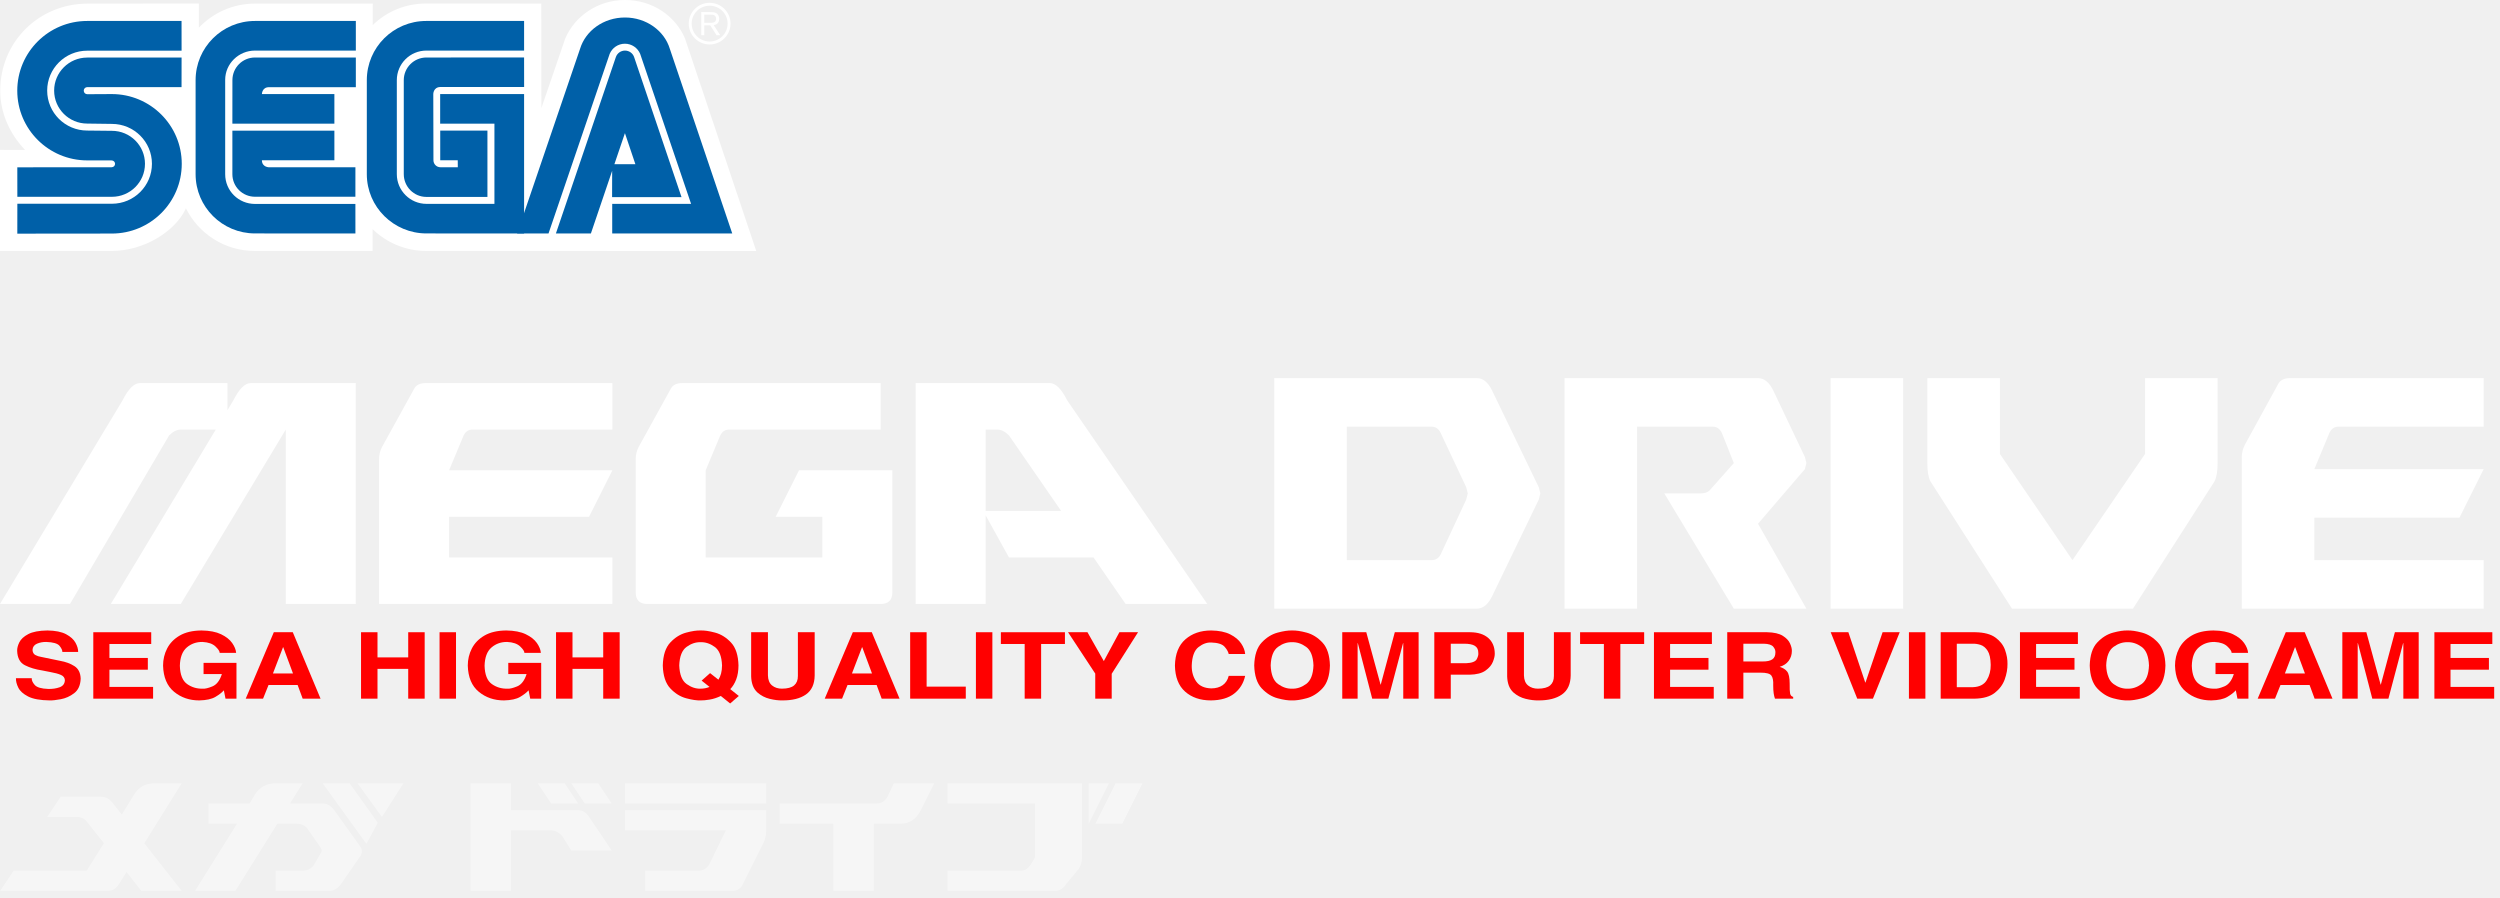
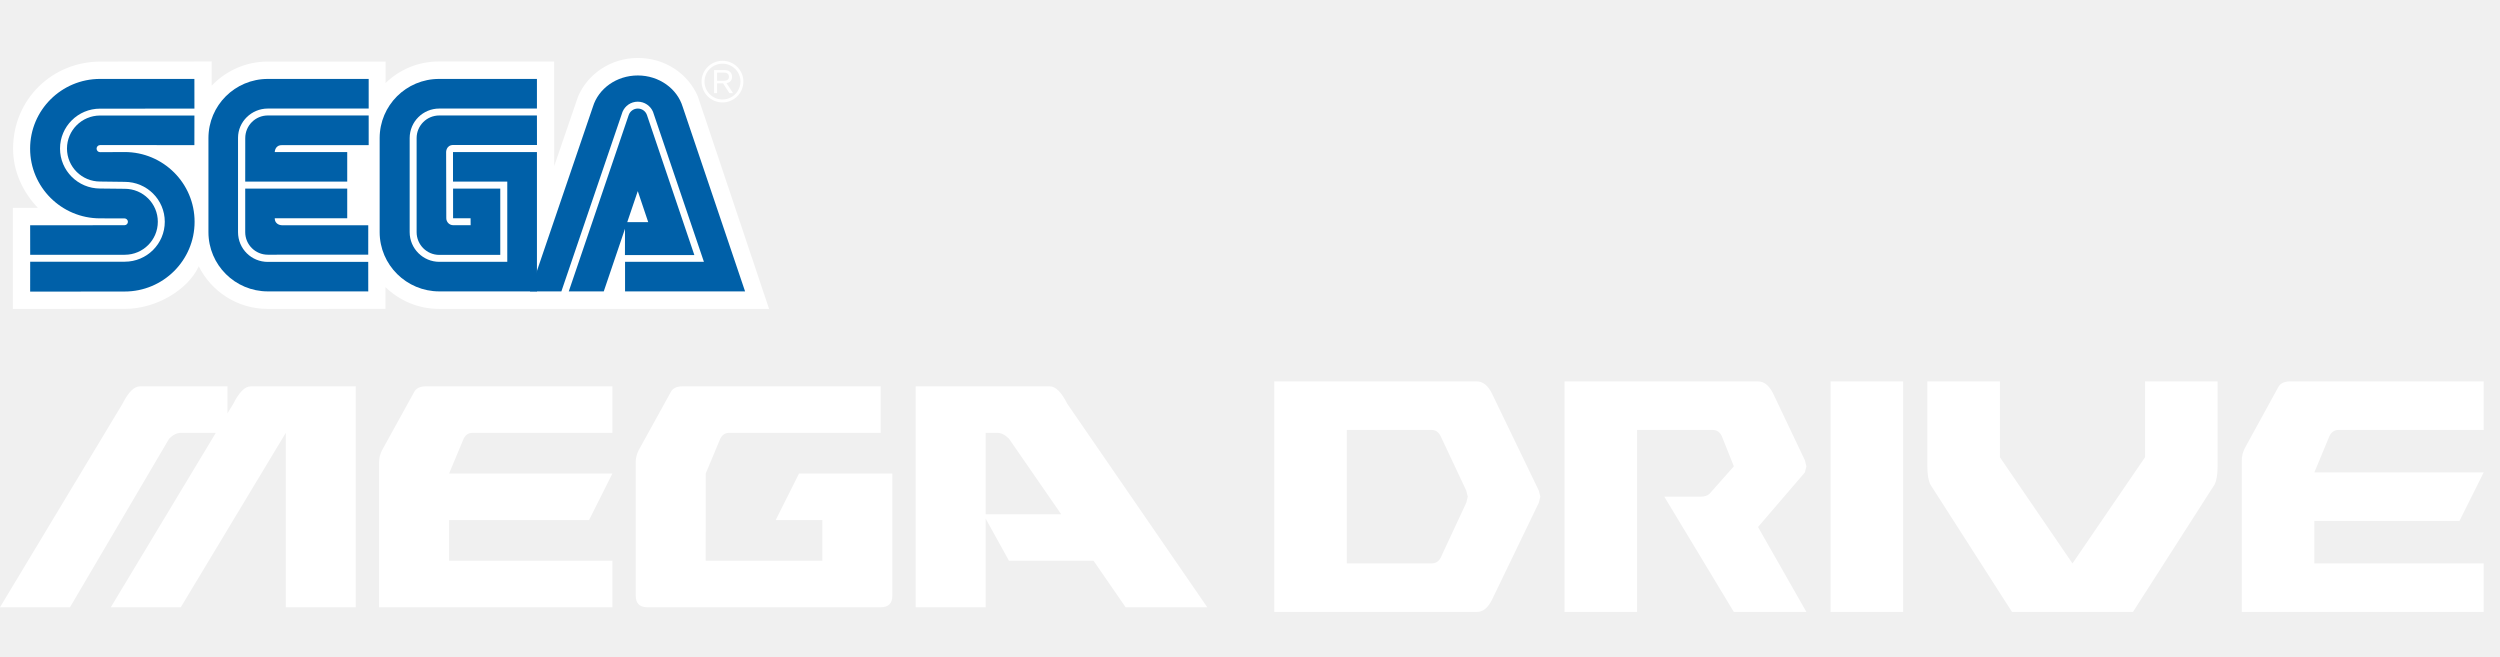
- <svg xmlns="http://www.w3.org/2000/svg" width="457px" height="164px" viewBox="0 0 457 164" version="1.1">
-   <g id="Page-1" stroke="none" stroke-width="1" fill="none" fill-rule="evenodd">
-     <g id="mainlogo" fill-rule="nonzero">
-       <g id="SEGA_logo">
-         <path d="M68.11,41.884 C70.648,44.349 74.109,45.873 77.926,45.873 L138.24,45.88 L125.214,7.019 C123.435,2.891 119.261,-5.62499954e-07 114.248,-5.62499954e-07 C109.256,-5.62499954e-07 105.019,2.986 103.306,7.097 L98.964,19.755 L98.947,0.654 L77.884,0.643 C74.077,0.643 70.655,2.129 68.134,4.586 L68.142,0.66 L46.576,0.66 C42.559,0.66 38.906,2.373 36.351,5.065 L36.351,0.643 L16.025,0.661 C7.25,0.653 0.053,7.512 0.042,16.581 C0.042,20.779 1.877,24.587 4.583,27.408 L0,27.401 L0,45.873 L20.479,45.869 C26.233,45.862 31.935,42.39 33.917,38.231 L33.976,38.06 C36.266,42.684 41.044,45.873 46.575,45.873 L68.109,45.869 L68.109,41.884" id="Path" fill="#FFFFFF" />
-         <path d="M3.164,42.712 L20.433,42.694 C27.499,42.694 33.225,36.986 33.225,29.952 C33.225,22.905 27.499,17.196 20.433,17.196 L15.948,17.221 C15.595,17.221 15.308,16.931 15.308,16.574 C15.308,16.217 15.595,15.927 15.948,15.927 L33.186,15.931 L33.193,10.523 L15.945,10.523 C12.61,10.523 9.897,13.232 9.897,16.56 C9.897,19.892 12.609,22.59 15.945,22.59 L20.451,22.65 C24.499,22.65 27.775,25.914 27.775,29.942 C27.775,33.973 24.499,37.245 20.451,37.245 L3.171,37.245 L3.164,42.712" id="Path" fill="#0060A8" />
-         <path d="M3.171,35.976 L20.451,35.976 C23.796,35.976 26.502,33.277 26.502,29.942 C26.502,26.61 23.796,23.915 20.451,23.915 L15.945,23.866 C11.903,23.866 8.624,20.598 8.624,16.56 C8.624,12.533 11.903,9.264 15.945,9.264 L33.193,9.26 L33.186,3.832 L15.948,3.832 C8.89,3.832 3.157,9.533 3.157,16.574 C3.157,23.615 8.89,29.32 15.948,29.32 L20.409,29.327 C20.748,29.327 21.035,29.603 21.035,29.952 C21.035,30.295 20.748,30.571 20.409,30.571 L3.164,30.585 L3.171,35.976" id="Path" fill="#0060A8" />
-         <path d="M46.614,37.28 C43.617,37.28 41.163,34.892 41.163,31.843 L41.163,14.592 C41.163,11.659 43.617,9.246 46.614,9.246 L65.047,9.25 L65.047,3.832 L46.614,3.832 C40.615,3.832 35.756,8.673 35.756,14.651 L35.756,31.844 C35.756,37.822 40.615,42.671 46.614,42.671 L64.97,42.678 L64.966,37.273 L46.614,37.28" id="Path" fill="#0060A8" />
-         <path d="M42.485,14.651 C42.485,12.365 44.324,10.512 46.614,10.512 L65.047,10.512 L65.047,15.938 L49.166,15.938 C47.893,15.938 47.876,17.2 47.876,17.2 L61.125,17.2 L61.125,22.601 L42.478,22.601 L42.485,14.651" id="Path" fill="#0060A8" />
-         <path d="M46.614,35.965 C44.331,35.965 42.478,34.123 42.478,31.844 L42.478,23.887 L61.125,23.887 L61.125,29.299 L47.875,29.299 C47.893,30.571 49.165,30.578 49.165,30.578 L64.97,30.578 L64.966,35.958 L46.614,35.965" id="Path" fill="#0060A8" />
-         <path d="M77.965,37.266 C74.979,37.266 72.539,34.833 72.539,31.843 L72.539,14.651 C72.539,11.658 74.962,9.246 77.95,9.246 L95.804,9.246 L95.804,3.832 L77.909,3.832 C71.913,3.832 67.054,8.673 67.054,14.651 L67.054,31.844 C67.054,37.822 71.955,42.671 77.95,42.671 L95.804,42.678 L95.804,17.2 L80.461,17.2 L80.461,22.601 L90.382,22.601 L90.382,37.266 L77.965,37.266" id="Path" fill="#0060A8" />
-         <path d="M73.811,31.843 C73.811,34.134 75.664,35.997 77.95,35.997 L89.102,35.997 L89.102,23.88 L80.474,23.88 L80.474,29.299 L83.676,29.299 L83.686,30.571 L80.499,30.571 C79.803,30.571 79.233,29.995 79.233,29.299 L79.205,17.196 C79.205,17.196 79.201,15.938 80.484,15.906 L95.81,15.906 L95.803,10.509 L77.949,10.512 C75.663,10.512 73.81,12.365 73.81,14.651 L73.81,31.843" id="Path" fill="#0060A8" />
-         <path d="M112.58,10.432 C112.821,9.743 113.475,9.247 114.248,9.247 C115.021,9.247 115.681,9.743 115.915,10.432 L124.582,36.035 L111.891,36.035 L111.905,30.012 L116.146,30.012 L114.237,24.338 L108.018,42.673 L101.621,42.673 L112.58,10.432" id="Path" fill="#0060A8" />
-         <path d="M126.329,37.266 L111.913,37.266 L111.913,42.673 L133.852,42.673 L122.442,8.914 C121.442,5.621 118.146,3.199 114.244,3.199 C110.336,3.199 107.05,5.611 106.043,8.901 L94.528,42.674 L100.271,42.674 L111.451,9.845 C111.905,8.758 112.976,7.992 114.234,7.992 C115.486,7.992 116.562,8.758 117.02,9.838 L126.329,37.266" id="Path" fill="#0060A8" />
-         <path d="M129.717,8.128 C130.738,8.128 131.699,7.729 132.42,7.013 C133.139,6.289 133.542,5.335 133.542,4.314 C133.542,3.301 133.139,2.35 132.42,1.626 C131.699,0.913 130.738,0.515 129.717,0.515 C127.616,0.515 125.9,2.217 125.9,4.315 C125.9,5.336 126.298,6.29 127.025,7.013 C127.742,7.729 128.7,8.128 129.717,8.128 M126.438,4.314 C126.438,3.444 126.774,2.619 127.399,2 C128.022,1.381 128.847,1.046 129.717,1.046 C130.598,1.046 131.423,1.381 132.045,2 C132.664,2.619 133.007,3.444 133.007,4.314 C133.007,6.121 131.532,7.589 129.717,7.589 C128.846,7.589 128.021,7.25 127.399,6.631 C126.773,6.013 126.438,5.191 126.438,4.314 Z" id="Shape" fill="#FFFFFF" />
-         <path d="M128.738,4.636 L128.738,6.432 L128.186,6.432 L128.186,2.21 L129.755,2.21 C130.346,2.216 130.693,2.216 131.021,2.464 C131.339,2.699 131.472,3.052 131.472,3.444 C131.472,4.43 130.669,4.559 130.465,4.601 L131.654,6.432 L130.986,6.432 L129.829,4.636 L128.738,4.636 M128.738,4.171 L129.86,4.171 C130.039,4.171 130.207,4.171 130.375,4.129 C130.766,4.034 130.906,3.755 130.906,3.447 C130.906,3.335 130.895,3.052 130.654,2.856 C130.433,2.671 130.154,2.678 129.829,2.678 L128.738,2.678 L128.738,4.171 L128.738,4.171 Z" id="Shape" fill="#FFFFFF" />
-       </g>
-       <g id="Group-8" transform="translate(0, 69.12)">
-         <path d="M6.82120986e-14,41.285 L22.389,4.094 C23.455,1.969 24.521,0.907 25.587,0.907 L41.579,0.907 L41.579,5.848 L42.645,4.094 C43.711,1.969 44.777,0.907 45.844,0.907 L65.034,0.907 L65.034,41.285 L52.24,41.285 L52.24,9.407 L33.05,41.285 L20.256,41.285 L39.447,9.407 L33.05,9.407 C32.339,9.407 31.628,9.762 30.918,10.47 L12.794,41.285 L6.82120986e-14,41.285 L6.82120986e-14,41.285 Z M82.092,25.346 L82.092,32.784 L111.943,32.784 L111.943,41.285 L69.298,41.285 L69.298,14.72 C69.298,14.012 69.476,13.304 69.831,12.595 L75.695,1.969 C76.05,1.261 76.761,0.907 77.827,0.907 L111.943,0.907 L111.943,9.407 L86.356,9.407 C85.646,9.407 85.113,9.762 84.757,10.47 L82.092,16.845 L111.943,16.845 L107.679,25.346 L82.092,25.346 Z M129.002,32.784 L150.324,32.784 L150.324,25.346 L141.795,25.346 L146.06,16.845 L163.118,16.845 L163.118,39.16 C163.118,40.577 162.407,41.285 160.985,41.285 L118.34,41.285 C116.919,41.285 116.208,40.577 116.208,39.16 L116.208,14.72 C116.208,14.012 116.386,13.304 116.741,12.595 L122.605,1.969 C122.96,1.261 123.671,0.907 124.737,0.907 L160.985,0.907 L160.985,9.407 L133.266,9.407 C132.555,9.407 132.022,9.762 131.667,10.47 L129.002,16.845 L129.002,32.784 L129.002,32.784 Z M220.689,41.285 L205.763,41.285 L199.899,32.784 L184.44,32.784 L180.176,25.08 L180.176,41.285 L167.382,41.285 L167.382,0.907 L191.903,0.907 C192.969,0.907 194.035,1.969 195.101,4.094 L220.689,41.285 Z M193.982,24.284 L184.44,10.47 C183.729,9.762 183.019,9.407 182.308,9.407 L180.176,9.407 L180.176,24.284 L193.982,24.284 Z" id="text8337" fill="#FFFFFF" />
-         <path d="M246.201,33.272 L261.676,33.272 C262.413,33.272 262.966,32.94 263.334,32.274 L268.032,22.182 L268.309,21.073 L268.032,19.963 L263.334,9.982 C262.966,9.242 262.413,8.873 261.676,8.873 L246.201,8.873 L246.201,33.272 Z M232.936,2.38742345e-14 L269.967,2.38742345e-14 C271.072,2.38742345e-14 271.993,0.739 272.73,2.218 L281.297,19.963 L281.573,21.073 L281.297,22.182 L272.73,39.927 C271.993,41.406 271.072,42.145 269.967,42.145 L232.936,42.145 L232.936,2.38742345e-14 Z M285.995,3.09796619e-14 L321.368,3.09796619e-14 C322.473,3.09796619e-14 323.394,0.739 324.131,2.218 L329.935,14.418 L330.211,15.527 L329.935,16.636 L321.368,26.618 L330.211,42.145 L316.946,42.145 L304.234,21.073 L310.866,21.073 C311.603,21.073 312.156,20.888 312.525,20.518 L316.946,15.527 L314.735,9.982 C314.367,9.242 313.814,8.873 313.077,8.873 L299.26,8.873 L299.26,42.145 L285.995,42.145 L285.995,3.09796619e-14 Z M347.897,42.145 L334.633,42.145 L334.633,3.80850892e-14 L347.897,3.80850892e-14 L347.897,42.145 Z M365.584,13.864 L378.849,33.272 L392.113,13.864 L392.113,3.80850892e-14 L405.378,3.80850892e-14 L405.378,15.527 C405.378,17.006 405.194,18.115 404.825,18.854 L389.902,42.145 L367.795,42.145 L352.872,18.854 C352.503,18.115 352.319,17.006 352.319,15.527 L352.319,3.80850892e-14 L365.584,3.80850892e-14 L365.584,13.864 L365.584,13.864 Z M423.064,25.509 L423.064,33.272 L454.016,33.272 L454.016,42.145 L409.8,42.145 L409.8,14.418 C409.8,13.679 409.984,12.939 410.352,12.2 L416.432,1.109 C416.801,0.37 417.537,4.51905166e-14 418.643,4.51905166e-14 L454.016,4.51905166e-14 L454.016,8.873 L427.486,8.873 C426.749,8.873 426.196,9.242 425.828,9.982 L423.064,16.636 L454.016,16.636 L449.594,25.509 L423.064,25.509 L423.064,25.509 Z" id="text8339" fill="#FFFFFF" />
-         <g id="text3920" transform="translate(2.872544, 46.02602)" fill="#FF0000">
-           <path d="M0.043,8.831 C0.022,9.355 0.165,9.929 0.472,10.552 C0.779,11.176 1.378,11.716 2.269,12.172 C3.159,12.629 4.47,12.868 6.2,12.89 C6.668,12.909 7.346,12.836 8.233,12.671 C9.121,12.507 9.938,12.14 10.685,11.57 C11.432,10.999 11.829,10.115 11.876,8.916 C11.842,7.851 11.459,7.085 10.728,6.618 C9.997,6.151 9.122,5.829 8.105,5.652 L4.596,4.924 C4.269,4.879 3.94,4.771 3.608,4.601 C3.276,4.431 3.097,4.116 3.071,3.656 C3.104,3.115 3.379,2.735 3.896,2.517 C4.413,2.299 4.974,2.194 5.578,2.202 C6.846,2.244 7.655,2.481 8.008,2.912 C8.36,3.343 8.533,3.715 8.527,4.028 L11.415,4.028 C11.421,3.511 11.259,2.952 10.93,2.349 C10.601,1.747 10.028,1.228 9.211,0.791 C8.395,0.354 7.257,0.125 5.799,0.105 C4.26,0.126 3.089,0.348 2.287,0.773 C1.485,1.197 0.943,1.697 0.66,2.272 C0.378,2.847 0.245,3.37 0.264,3.842 C0.309,5.131 0.78,6.003 1.678,6.457 C2.575,6.911 3.628,7.229 4.836,7.411 L6.381,7.715 C7.156,7.852 7.781,8.022 8.256,8.227 C8.731,8.431 8.975,8.762 8.988,9.22 C8.952,9.848 8.628,10.271 8.018,10.489 C7.407,10.706 6.728,10.808 5.98,10.793 C4.704,10.753 3.87,10.511 3.478,10.066 C3.085,9.62 2.903,9.209 2.931,8.831 L0.043,8.831 Z" id="path3018" />
-           <polygon id="path3020" points="24.771 0.426 14.182 0.426 14.182 12.569 25.112 12.569 25.112 10.421 17.13 10.421 17.13 7.275 24.15 7.275 24.15 5.127 17.13 5.127 17.13 2.574 24.771 2.574" />
-           <path d="M34.337,8.07 L37.687,8.07 C37.311,9.254 36.734,10.006 35.957,10.326 C35.18,10.645 34.593,10.784 34.197,10.742 C33.127,10.775 32.173,10.493 31.334,9.897 C30.495,9.3 30.052,8.189 30.005,6.565 C30.043,5.022 30.464,3.906 31.266,3.216 C32.069,2.527 33.026,2.189 34.137,2.202 C35.198,2.255 35.989,2.529 36.508,3.022 C37.028,3.515 37.287,3.907 37.286,4.197 L40.294,4.197 C40.247,3.62 40.004,3.018 39.565,2.392 C39.126,1.766 38.451,1.233 37.54,0.794 C36.628,0.354 35.44,0.124 33.976,0.105 L33.936,0.105 C32.328,0.123 31.007,0.434 29.973,1.038 C28.94,1.642 28.174,2.429 27.677,3.399 C27.181,4.37 26.934,5.414 26.937,6.531 C26.996,8.661 27.665,10.253 28.945,11.309 C30.225,12.364 31.762,12.891 33.555,12.89 C34.844,12.86 35.826,12.646 36.501,12.247 C37.176,11.849 37.691,11.449 38.048,11.047 L38.349,12.569 L40.354,12.569 L40.354,6.024 L34.337,6.024 L34.337,8.07 Z" id="path3022" />
-           <path d="M46.218,10.066 L51.532,10.066 L52.455,12.569 L55.724,12.569 L50.65,0.426 L47.18,0.426 L42.046,12.569 L45.215,12.569 L46.218,10.066 Z M48.865,3.166 L48.905,3.166 L50.69,7.969 L47.02,7.969 L48.865,3.166 Z" id="path3024" />
-           <polygon id="path3026" points="71.749 7.123 71.749 12.569 74.757 12.569 74.757 0.426 71.749 0.426 71.749 5.026 66.133 5.026 66.133 0.426 63.125 0.426 63.125 12.569 66.133 12.569 66.133 7.123" />
-           <polygon id="path3028" points="80.486 0.426 77.478 0.426 77.478 12.569 80.486 12.569" />
-           <path d="M90.04,8.07 L93.389,8.07 C93.013,9.254 92.436,10.006 91.659,10.326 C90.882,10.645 90.295,10.784 89.899,10.742 C88.83,10.775 87.875,10.493 87.036,9.897 C86.197,9.3 85.755,8.189 85.708,6.565 C85.746,5.022 86.166,3.906 86.969,3.216 C87.771,2.527 88.728,2.189 89.839,2.202 C90.9,2.255 91.691,2.529 92.211,3.022 C92.731,3.515 92.99,3.907 92.988,4.197 L95.996,4.197 C95.95,3.62 95.707,3.018 95.268,2.392 C94.829,1.766 94.153,1.233 93.242,0.794 C92.331,0.354 91.143,0.124 89.679,0.105 L89.639,0.105 C88.031,0.123 86.71,0.434 85.676,1.038 C84.642,1.642 83.877,2.429 83.38,3.399 C82.883,4.37 82.636,5.414 82.639,6.531 C82.698,8.661 83.368,10.253 84.647,11.309 C85.927,12.364 87.464,12.891 89.258,12.89 C90.547,12.86 91.528,12.646 92.203,12.247 C92.878,11.849 93.394,11.449 93.75,11.047 L94.051,12.569 L96.057,12.569 L96.057,6.024 L90.04,6.024 L90.04,8.07 Z" id="path3030" />
-           <polygon id="path3032" points="107.395 7.123 107.395 12.569 110.403 12.569 110.403 0.426 107.395 0.426 107.395 5.026 101.779 5.026 101.779 0.426 98.771 0.426 98.771 12.569 101.779 12.569 101.779 7.123" />
-           <path d="M125.385,9.271 L126.829,10.421 C126.556,10.538 126.28,10.621 126.002,10.67 C125.724,10.72 125.458,10.744 125.205,10.742 C124.331,10.778 123.476,10.495 122.64,9.895 C121.804,9.294 121.355,8.161 121.294,6.497 C121.355,4.833 121.804,3.701 122.64,3.1 C123.476,2.499 124.331,2.217 125.205,2.252 C126.078,2.217 126.933,2.499 127.769,3.1 C128.606,3.701 129.054,4.833 129.116,6.497 C129.113,7.062 129.053,7.56 128.935,7.99 C128.817,8.42 128.657,8.79 128.454,9.102 L126.93,7.901 L125.385,9.271 Z M132.184,12.078 L130.62,10.827 C131.069,10.357 131.43,9.766 131.703,9.055 C131.976,8.344 132.117,7.492 132.124,6.497 C132.074,4.624 131.617,3.227 130.754,2.307 C129.89,1.386 128.921,0.783 127.845,0.495 C126.77,0.208 125.89,0.078 125.205,0.105 C124.52,0.078 123.639,0.208 122.564,0.495 C121.489,0.783 120.52,1.386 119.656,2.307 C118.793,3.227 118.336,4.624 118.286,6.497 C118.336,8.37 118.793,9.767 119.656,10.688 C120.52,11.608 121.489,12.212 122.564,12.499 C123.639,12.786 124.52,12.917 125.205,12.89 C125.642,12.898 126.192,12.848 126.854,12.738 C127.517,12.628 128.197,12.408 128.895,12.078 L130.6,13.448 L132.184,12.078 Z" id="path3034" />
-           <path d="M146.05,0.426 L142.981,0.426 L142.981,8.425 C142.989,9.166 142.763,9.736 142.302,10.136 C141.841,10.535 141.098,10.738 140.073,10.742 C139.352,10.746 138.749,10.552 138.263,10.159 C137.778,9.766 137.525,9.148 137.506,8.307 L137.506,0.426 L134.438,0.426 L134.438,8.476 C134.453,9.085 134.547,9.634 134.721,10.125 C134.894,10.615 135.174,11.047 135.561,11.419 C136.23,12.005 136.987,12.401 137.832,12.605 C138.677,12.809 139.444,12.904 140.133,12.89 C141.968,12.9 143.408,12.538 144.453,11.806 C145.498,11.073 146.03,9.912 146.05,8.324 L146.05,0.426 Z" id="path3036" />
-           <path d="M152.06,10.066 L157.375,10.066 L158.297,12.569 L161.566,12.569 L156.492,0.426 L153.022,0.426 L147.888,12.569 L151.057,12.569 L152.06,10.066 Z M154.707,3.166 L154.747,3.166 L156.532,7.969 L152.862,7.969 L154.707,3.166 Z" id="path3039" />
-           <polygon id="path3041" points="166.513 0.426 163.505 0.426 163.505 12.569 173.673 12.569 173.673 10.37 166.513 10.37" />
-           <polygon id="path3043" points="178.533 0.426 175.525 0.426 175.525 12.569 178.533 12.569" />
-           <polygon id="path3045" points="187.445 2.574 191.797 2.574 191.797 0.426 180.085 0.426 180.085 2.574 184.437 2.574 184.437 12.569 187.445 12.569" />
-           <polygon id="path3047" points="200.348 8.019 205.161 0.426 201.752 0.426 198.904 5.702 195.915 0.426 192.365 0.426 197.339 7.986 197.339 12.569 200.348 12.569" />
-           <path d="M224.742,4.4 C224.695,3.783 224.453,3.146 224.017,2.49 C223.581,1.834 222.915,1.277 222.017,0.82 C221.12,0.363 219.956,0.124 218.525,0.105 C216.626,0.106 215.059,0.644 213.824,1.718 C212.589,2.791 211.95,4.39 211.906,6.514 C211.941,8.615 212.559,10.202 213.759,11.275 C214.959,12.348 216.535,12.887 218.485,12.89 C220.287,12.868 221.706,12.451 222.741,11.639 C223.777,10.826 224.444,9.749 224.742,8.408 L221.734,8.408 C221.547,9.155 221.178,9.721 220.628,10.108 C220.078,10.495 219.383,10.689 218.545,10.691 C217.282,10.655 216.368,10.237 215.805,9.438 C215.241,8.638 214.964,7.675 214.975,6.548 C215.033,4.869 215.448,3.733 216.218,3.138 C216.989,2.544 217.764,2.265 218.545,2.303 C219.751,2.345 220.563,2.604 220.981,3.079 C221.4,3.554 221.651,3.995 221.734,4.4 L224.742,4.4 Z" id="path3049" />
-           <path d="M226.4,6.497 C226.45,8.37 226.907,9.767 227.77,10.688 C228.634,11.608 229.603,12.212 230.678,12.499 C231.754,12.786 232.634,12.917 233.319,12.89 C234.004,12.917 234.885,12.786 235.96,12.499 C237.035,12.212 238.004,11.608 238.868,10.688 C239.731,9.767 240.188,8.37 240.238,6.497 C240.188,4.624 239.731,3.227 238.868,2.307 C238.004,1.386 237.035,0.783 235.96,0.495 C234.885,0.208 234.004,0.078 233.319,0.105 C232.634,0.078 231.754,0.208 230.678,0.495 C229.603,0.783 228.634,1.386 227.77,2.307 C226.907,3.227 226.45,4.624 226.4,6.497 Z M229.408,6.497 C229.47,4.833 229.918,3.701 230.754,3.1 C231.591,2.499 232.445,2.217 233.319,2.252 C234.193,2.217 235.048,2.499 235.884,3.1 C236.72,3.701 237.169,4.833 237.23,6.497 C237.169,8.161 236.72,9.294 235.884,9.895 C235.048,10.495 234.193,10.778 233.319,10.742 C232.445,10.778 231.591,10.495 230.754,9.895 C229.918,9.294 229.47,8.161 229.408,6.497 Z" id="path3051" />
-           <polygon id="path3053" points="256.45 0.426 252.098 0.426 249.531 9.998 249.491 9.998 246.884 0.426 242.492 0.426 242.492 12.569 245.299 12.569 245.299 2.422 245.34 2.422 247.967 12.569 250.915 12.569 253.603 2.422 253.643 2.422 253.643 12.569 256.45 12.569" />
-           <path d="M262.328,8.189 L265.777,8.189 C267.052,8.161 268.023,7.908 268.688,7.429 C269.354,6.95 269.804,6.41 270.039,5.808 C270.275,5.207 270.385,4.71 270.37,4.316 C270.358,3.11 269.961,2.164 269.179,1.477 C268.397,0.789 267.304,0.439 265.898,0.426 L259.319,0.426 L259.319,12.569 L262.328,12.569 L262.328,8.189 Z M262.328,6.091 L262.328,2.523 L264.714,2.523 C265.641,2.519 266.315,2.65 266.737,2.916 C267.16,3.183 267.368,3.61 267.362,4.197 C267.408,4.513 267.315,4.896 267.081,5.347 C266.847,5.798 266.192,6.046 265.115,6.091 L262.328,6.091 Z" id="path3055" />
-           <path d="M284.248,0.426 L281.18,0.426 L281.18,8.425 C281.187,9.166 280.961,9.736 280.5,10.136 C280.039,10.535 279.296,10.738 278.271,10.742 C277.55,10.746 276.947,10.552 276.461,10.159 C275.976,9.766 275.724,9.148 275.704,8.307 L275.704,0.426 L272.636,0.426 L272.636,8.476 C272.651,9.085 272.746,9.634 272.919,10.125 C273.092,10.615 273.372,11.047 273.759,11.419 C274.428,12.005 275.185,12.401 276.03,12.605 C276.875,12.809 277.642,12.904 278.332,12.89 C280.166,12.9 281.606,12.538 282.651,11.806 C283.696,11.073 284.228,9.912 284.248,8.324 L284.248,0.426 Z" id="path3057" />
-           <polygon id="path3059" points="293.327 2.574 297.679 2.574 297.679 0.426 285.966 0.426 285.966 2.574 290.318 2.574 290.318 12.569 293.327 12.569" />
-           <polygon id="path3061" points="310.06 0.426 299.47 0.426 299.47 12.569 310.401 12.569 310.401 10.421 302.419 10.421 302.419 7.275 309.438 7.275 309.438 5.127 302.419 5.127 302.419 2.574 310.06 2.574" />
-           <path d="M312.867,12.569 L315.815,12.569 L315.815,7.816 L318.924,7.816 C319.996,7.809 320.665,7.985 320.932,8.345 C321.199,8.705 321.312,9.296 321.27,10.116 C321.272,10.73 321.3,11.224 321.356,11.596 C321.412,11.969 321.49,12.293 321.591,12.569 L324.921,12.569 L324.921,12.247 C324.613,12.169 324.426,11.962 324.359,11.628 C324.292,11.294 324.265,10.694 324.279,9.829 C324.277,8.737 324.12,7.995 323.81,7.605 C323.5,7.215 323.048,6.93 322.454,6.751 C323.17,6.536 323.719,6.171 324.101,5.654 C324.483,5.137 324.676,4.539 324.68,3.859 C324.695,3.487 324.587,3.035 324.356,2.503 C324.125,1.971 323.682,1.498 323.025,1.083 C322.368,0.668 321.409,0.449 320.147,0.426 L312.867,0.426 L312.867,12.569 Z M315.815,5.77 L315.815,2.523 L319.566,2.523 C320.426,2.549 320.997,2.734 321.281,3.077 C321.564,3.42 321.694,3.765 321.672,4.113 C321.673,4.707 321.48,5.133 321.095,5.392 C320.71,5.65 320.126,5.776 319.345,5.77 L315.815,5.77 Z" id="path3063" />
-           <polygon id="path3065" points="338.138 9.626 338.097 9.626 335.009 0.426 331.78 0.426 336.633 12.569 339.501 12.569 344.395 0.426 341.266 0.426" />
-           <polygon id="path3067" points="349.088 0.426 346.079 0.426 346.079 12.569 349.088 12.569" />
-           <path d="M351.882,12.569 L358.12,12.569 C359.69,12.538 360.91,12.182 361.782,11.499 C362.653,10.816 363.26,9.988 363.603,9.016 C363.946,8.044 364.11,7.108 364.096,6.21 C364.114,5.414 363.967,4.574 363.656,3.688 C363.346,2.802 362.765,2.044 361.915,1.414 C361.065,0.784 359.84,0.455 358.24,0.426 L351.882,0.426 L351.882,12.569 Z M354.83,2.523 L357.719,2.523 C358.163,2.504 358.64,2.574 359.147,2.73 C359.654,2.887 360.09,3.243 360.455,3.798 C360.82,4.353 361.011,5.219 361.028,6.396 C361.044,7.439 360.805,8.367 360.311,9.182 C359.816,9.997 358.965,10.427 357.759,10.472 L354.83,10.472 L354.83,2.523 Z" id="path3069" />
-           <polygon id="path3071" points="376.965 0.426 366.376 0.426 366.376 12.569 377.306 12.569 377.306 10.421 369.324 10.421 369.324 7.275 376.344 7.275 376.344 5.127 369.324 5.127 369.324 2.574 376.965 2.574" />
-           <path d="M379.131,6.497 C379.181,8.37 379.638,9.767 380.501,10.688 C381.365,11.608 382.334,12.212 383.409,12.499 C384.485,12.786 385.365,12.917 386.05,12.89 C386.735,12.917 387.616,12.786 388.691,12.499 C389.766,12.212 390.735,11.608 391.599,10.688 C392.462,9.767 392.919,8.37 392.969,6.497 C392.919,4.624 392.462,3.227 391.599,2.307 C390.735,1.386 389.766,0.783 388.691,0.495 C387.616,0.208 386.735,0.078 386.05,0.105 C385.365,0.078 384.485,0.208 383.409,0.495 C382.334,0.783 381.365,1.386 380.501,2.307 C379.638,3.227 379.181,4.624 379.131,6.497 Z M382.139,6.497 C382.201,4.833 382.649,3.701 383.485,3.1 C384.322,2.499 385.176,2.217 386.05,2.252 C386.924,2.217 387.779,2.499 388.615,3.1 C389.451,3.701 389.9,4.833 389.961,6.497 C389.9,8.161 389.451,9.294 388.615,9.895 C387.779,10.495 386.924,10.778 386.05,10.742 C385.176,10.778 384.322,10.495 383.485,9.895 C382.649,9.294 382.201,8.161 382.139,6.497 Z" id="path3073" />
-           <path d="M402.122,8.07 L405.471,8.07 C405.095,9.254 404.518,10.006 403.741,10.326 C402.964,10.645 402.378,10.784 401.981,10.742 C400.912,10.775 399.957,10.493 399.118,9.897 C398.279,9.3 397.837,8.189 397.79,6.565 C397.828,5.022 398.248,3.906 399.051,3.216 C399.853,2.527 400.81,2.189 401.921,2.202 C402.983,2.255 403.773,2.529 404.293,3.022 C404.813,3.515 405.072,3.907 405.07,4.197 L408.078,4.197 C408.032,3.62 407.789,3.018 407.35,2.392 C406.911,1.766 406.235,1.233 405.324,0.794 C404.413,0.354 403.225,0.124 401.761,0.105 L401.721,0.105 C400.113,0.123 398.792,0.434 397.758,1.038 C396.724,1.642 395.959,2.429 395.462,3.399 C394.965,4.37 394.718,5.414 394.721,6.531 C394.78,8.661 395.45,10.253 396.729,11.309 C398.009,12.364 399.546,12.891 401.34,12.89 C402.629,12.86 403.611,12.646 404.285,12.247 C404.96,11.849 405.476,11.449 405.832,11.047 L406.133,12.569 L408.139,12.569 L408.139,6.024 L402.122,6.024 L402.122,8.07 Z" id="path3075" />
-           <path d="M414.002,10.066 L419.317,10.066 L420.239,12.569 L423.508,12.569 L418.434,0.426 L414.965,0.426 L409.83,12.569 L412.999,12.569 L414.002,10.066 Z M416.649,3.166 L416.689,3.166 L418.474,7.969 L414.804,7.969 L416.649,3.166 Z" id="path3077" />
-           <polygon id="path3079" points="439.265 0.426 434.913 0.426 432.346 9.998 432.306 9.998 429.699 0.426 425.307 0.426 425.307 12.569 428.114 12.569 428.114 2.422 428.155 2.422 430.782 12.569 433.73 12.569 436.417 2.422 436.458 2.422 436.458 12.569 439.265 12.569" />
-           <polygon id="path3081" points="452.724 0.426 442.134 0.426 442.134 12.569 453.065 12.569 453.065 10.421 445.082 10.421 445.082 7.275 452.102 7.275 452.102 5.127 445.082 5.127 445.082 2.574 452.724 2.574" />
-         </g>
-       </g>
-       <g id="text4039" opacity="0.431" transform="translate(0, 143.04)" fill="#FFFFFF">
-         <path d="M0.041,19.804 L2.498,16.12 L15.855,16.12 L19.002,11.092 L15.855,7.138 C15.432,6.575 14.818,6.294 14.012,6.294 L8.639,6.294 L11.095,2.609 L18.465,2.609 C19.283,2.609 19.974,2.967 20.537,3.684 L22.265,5.872 L24.606,2.072 C25.425,0.792 26.653,0.153 28.291,0.153 L33.203,0.153 L26.371,11.111 L33.203,19.804 L25.834,19.804 L23.128,16.35 L21.689,18.653 C21.177,19.421 20.512,19.804 19.693,19.804 L0.041,19.804 Z" id="path3065" />
-         <path d="M38.116,7.522 L38.116,3.837 L45.639,3.837 L46.637,2.149 C47.507,0.818 48.761,0.153 50.399,0.153 L55.312,0.153 L53.009,3.837 L58.996,3.837 C59.815,3.837 60.532,4.272 61.146,5.142 L65.828,11.667 C66.187,12.179 66.238,12.717 65.982,13.279 L62.374,18.499 C61.76,19.369 61.043,19.804 60.225,19.804 L50.399,19.804 L50.399,16.12 L55.312,16.12 C56.131,16.12 56.796,15.813 57.308,15.199 L58.613,12.972 C58.868,12.614 58.868,12.256 58.613,11.898 L56.156,8.367 C55.708,7.804 55.017,7.522 54.083,7.522 L50.706,7.522 L43.029,19.804 L35.66,19.804 L43.336,7.522 L38.116,7.522 Z M58.996,0.153 L63.909,0.153 L69.053,7.369 L66.98,11.207 L58.996,0.153 Z M65.368,0.153 L73.735,0.153 L69.82,6.294 L65.368,0.153 Z" id="path3067" />
-         <path d="M86.018,19.804 L86.018,0.153 L93.387,0.153 L93.387,5.066 L105.669,5.066 C106.488,5.066 107.179,5.501 107.742,6.371 L111.811,12.435 L104.441,12.435 L102.906,9.979 C102.292,9.16 101.575,8.75 100.756,8.75 L93.387,8.75 L93.387,19.804 L86.018,19.804 Z M100.756,3.837 L98.3,0.153 L103.213,0.153 L105.669,3.837 L100.756,3.837 Z M106.898,3.837 L104.441,0.153 L109.354,0.153 L111.811,3.837 L106.898,3.837 Z" id="path3069" />
-         <path d="M114.267,3.837 L114.267,0.153 L140.06,0.153 L140.06,3.837 L114.267,3.837 Z M114.267,8.75 L114.267,5.066 L140.06,5.066 L140.06,8.75 C140.06,9.569 139.881,10.362 139.523,11.13 L135.761,18.653 C135.352,19.421 134.738,19.804 133.919,19.804 L117.952,19.804 L117.952,16.12 L127.778,16.12 C128.596,16.12 129.236,15.71 129.697,14.892 L132.691,8.75 L114.267,8.75 Z" id="path3071" />
-         <path d="M142.516,7.522 L142.516,3.837 L160.249,3.837 C161.119,3.837 161.784,3.428 162.245,2.609 L163.396,0.153 L170.766,0.153 L168.309,5.066 C167.491,6.703 166.262,7.522 164.625,7.522 L159.712,7.522 L159.712,19.804 L152.342,19.804 L152.342,7.522 L142.516,7.522 Z" id="path3073" />
-         <path d="M197.173,15.813 L194.87,18.576 C194.358,19.395 193.693,19.804 192.874,19.804 L173.222,19.804 L173.222,16.12 L186.733,16.12 C187.385,16.12 187.974,15.71 188.498,14.892 L189.189,13.721 L189.189,3.837 L173.222,3.837 L173.222,0.153 L197.787,0.153 L197.787,13.663 C197.787,14.482 197.582,15.199 197.173,15.813 L197.173,15.813 Z M200.243,7.522 L203.928,0.153 L208.841,0.153 L205.156,7.522 L200.243,7.522 Z M199.015,7.522 L199.015,0.153 L202.7,0.153 L199.015,7.522 Z" id="path3075" />
-       </g>
-     </g>
+ <svg xmlns="http://www.w3.org/2000/svg" width="457" height="120" viewBox="0 0 457 120" version="1.1" id="svg78">
+   <defs id="defs82" />
+   <g style="fill:none;fill-rule:nonzero;stroke:none;stroke-width:1" id="SEGA_logo" transform="translate(2.347351,10.59604)">
+     <path d="m 68.11,41.884 c 2.538,2.465 5.999,3.989 9.816,3.989 l 60.314,0.007 L 125.214,7.019 C 123.435,2.891 119.261,-5.6249995e-7 114.248,-5.6249995e-7 109.256,-5.6249995e-7 105.019,2.986 103.306,7.097 L 98.964,19.755 98.947,0.654 77.884,0.643 c -3.807,0 -7.229,1.486 -9.75,3.943 l 0.007,-3.926 H 46.576 c -4.017,0 -7.67,1.713 -10.225,4.405 V 0.643 L 16.025,0.661 C 7.25,0.653 0.053,7.512 0.042,16.581 c 0,4.198 1.835,8.006 4.541,10.827 L 0,27.401 v 18.472 l 20.479,-0.004 c 5.754,-0.007 11.456,-3.479 13.438,-7.638 l 0.059,-0.171 c 2.29,4.625 7.068,7.813 12.599,7.813 l 21.535,-0.004 v -3.985" id="Path" style="fill:#ffffff" />
+     <path d="M 3.164,42.712 20.433,42.694 c 7.065,0 12.791,-5.708 12.791,-12.742 0,-7.047 -5.726,-12.756 -12.791,-12.756 l -4.485,0.024 c -0.353,0 -0.64,-0.29 -0.64,-0.647 0,-0.357 0.287,-0.647 0.64,-0.647 l 17.238,0.004 0.007,-5.408 H 15.945 c -3.335,0 -6.048,2.709 -6.048,6.037 0,3.332 2.713,6.03 6.048,6.03 l 4.506,0.059 c 4.048,0 7.324,3.265 7.324,7.293 0,4.031 -3.275,7.303 -7.324,7.303 H 3.171 l -0.007,5.467" id="path5" style="fill:#0060a8" />
+     <path d="M 3.171,35.976 H 20.451 c 3.345,0 6.051,-2.698 6.051,-6.034 0,-3.332 -2.706,-6.027 -6.051,-6.027 l -4.506,-0.049 c -4.041,0 -7.32,-3.268 -7.32,-7.306 0,-4.027 3.279,-7.296 7.32,-7.296 l 17.249,-0.004 -0.007,-5.429 H 15.948 c -7.058,0 -12.791,5.702 -12.791,12.743 0,7.041 5.733,12.746 12.791,12.746 l 4.461,0.007 c 0.339,0 0.626,0.276 0.626,0.626 0,0.343 -0.287,0.619 -0.626,0.619 l -17.245,0.014 0.007,5.39" id="path7" style="fill:#0060a8" />
+     <path d="m 46.614,37.28 c -2.996,0 -5.45,-2.388 -5.45,-5.437 V 14.592 c 0,-2.933 2.454,-5.345 5.45,-5.345 l 18.433,0.003 V 3.832 H 46.614 c -5.999,0 -10.858,4.842 -10.858,10.82 v 17.192 c 0,5.978 4.859,10.827 10.858,10.827 l 18.356,0.007 -0.004,-5.405 -18.353,0.006" id="path9" style="fill:#0060a8" />
+     <path d="m 42.485,14.651 c 0,-2.286 1.839,-4.139 4.129,-4.139 h 18.433 v 5.425 H 49.166 c -1.272,0 -1.29,1.262 -1.29,1.262 h 13.249 v 5.401 H 42.478 l 0.006,-7.95" id="path11" style="fill:#0060a8" />
+     <path d="m 46.614,35.965 c -2.283,0 -4.136,-1.842 -4.136,-4.122 v -7.957 h 18.647 v 5.412 H 47.875 c 0.018,1.272 1.29,1.279 1.29,1.279 h 15.805 l -0.004,5.38 -18.352,0.007" id="path13" style="fill:#0060a8" />
+     <path d="m 77.965,37.266 c -2.986,0 -5.425,-2.433 -5.425,-5.423 V 14.651 c 0,-2.992 2.422,-5.405 5.411,-5.405 H 95.804 V 3.832 H 77.909 c -5.996,0 -10.855,4.842 -10.855,10.82 v 17.192 c 0,5.978 4.901,10.827 10.897,10.827 l 17.854,0.007 V 17.2 H 80.461 v 5.401 h 9.921 V 37.266 H 77.965" id="path15" style="fill:#0060a8" />
+     <path d="m 73.811,31.843 c 0,2.291 1.853,4.154 4.139,4.154 h 11.152 V 23.88 h -8.628 v 5.419 h 3.202 l 0.01,1.272 H 80.499 c -0.696,0 -1.265,-0.576 -1.265,-1.272 l -0.029,-12.103 c 0,0 -0.004,-1.258 1.28,-1.29 h 15.326 l -0.007,-5.398 -17.854,0.004 c -2.286,0 -4.139,1.853 -4.139,4.139 v 17.192" id="path17" style="fill:#0060a8" />
+     <path d="m 112.58,10.432 c 0.241,-0.688 0.894,-1.185 1.667,-1.185 0.773,0 1.434,0.496 1.668,1.185 l 8.667,25.603 h -12.69 l 0.014,-6.023 h 4.241 l -1.909,-5.674 -6.219,18.335 h -6.397 l 10.96,-32.242" id="path19" style="fill:#0060a8" />
+     <path d="m 126.329,37.266 h -14.417 v 5.407 h 21.94 L 122.442,8.914 c -1,-3.293 -4.296,-5.715 -8.198,-5.715 -3.908,0 -7.194,2.412 -8.201,5.702 L 94.528,42.674 h 5.744 L 111.451,9.845 c 0.454,-1.087 1.524,-1.853 2.783,-1.853 1.252,0 2.328,0.766 2.786,1.846 l 9.309,27.428" id="path21" style="fill:#0060a8" />
+     <path d="m 129.717,8.128 c 1.021,0 1.982,-0.399 2.703,-1.115 0.72,-0.723 1.122,-1.678 1.122,-2.698 0,-1.014 -0.402,-1.965 -1.122,-2.688 -0.72,-0.713 -1.681,-1.111 -2.703,-1.111 -2.101,0 -3.817,1.703 -3.817,3.8 0,1.021 0.399,1.975 1.125,2.698 0.717,0.716 1.675,1.115 2.692,1.115 m -3.279,-3.814 c 0,-0.87 0.335,-1.695 0.961,-2.314 0.623,-0.619 1.447,-0.954 2.318,-0.954 0.881,0 1.706,0.336 2.328,0.954 0.619,0.619 0.962,1.444 0.962,2.314 0,1.807 -1.475,3.275 -3.29,3.275 -0.871,0 -1.696,-0.339 -2.318,-0.958 -0.626,-0.618 -0.961,-1.44 -0.961,-2.317 z" id="Shape" style="fill:#ffffff" />
+     <path d="m 128.738,4.636 v 1.797 h -0.552 V 2.21 h 1.569 c 0.591,0.007 0.937,0.007 1.266,0.255 0.318,0.235 0.451,0.588 0.451,0.979 0,0.986 -0.804,1.115 -1.007,1.157 l 1.189,1.832 h -0.668 l -1.157,-1.797 h -1.091 m 0,-0.465 h 1.122 c 0.179,0 0.347,0 0.514,-0.042 0.392,-0.094 0.531,-0.374 0.531,-0.682 0,-0.112 -0.011,-0.395 -0.252,-0.591 -0.221,-0.185 -0.5,-0.178 -0.825,-0.178 h -1.091 z" id="path24" style="fill:#ffffff" />
  </g>
+   <path style="fill:#ffffff;fill-rule:nonzero;stroke:none;stroke-width:1" id="text8337" d="M 0,111.005 22.389,73.814 c 1.066,-2.125 2.132,-3.188 3.198,-3.188 h 15.992 v 4.941 l 1.066,-1.753 c 1.066,-2.125 2.132,-3.188 3.198,-3.188 h 19.19 v 40.378 H 52.24 V 79.127 L 33.05,111.005 H 20.256 L 39.447,79.127 h -6.397 c -0.711,4e-5 -1.422,0.354 -2.132,1.063 L 12.794,111.005 Z M 82.092,95.066 v 7.438 h 29.852 v 8.501 H 69.298 v -26.565 c 0,-0.708 0.178,-1.417 0.533,-2.125 l 5.864,-10.626 c 0.355,-0.708 1.066,-1.063 2.132,-1.063 h 34.116 v 8.501 H 86.356 c -0.711,4e-5 -1.244,0.354 -1.599,1.063 l -2.665,6.376 h 29.852 l -4.265,8.501 z m 46.91,7.438 h 21.323 v -7.438 h -8.529 l 4.265,-8.501 h 17.058 v 22.314 c 0,1.417 -0.711,2.125 -2.132,2.125 h -42.645 c -1.422,0 -2.132,-0.708 -2.132,-2.125 V 84.44 c 0,-0.708 0.178,-1.417 0.533,-2.125 l 5.864,-10.626 c 0.355,-0.708 1.066,-1.063 2.132,-1.063 h 36.248 v 8.501 h -27.719 c -0.711,4e-5 -1.244,0.354 -1.599,1.063 l -2.665,6.376 z m 91.687,8.501 h -14.926 l -5.864,-8.501 h -15.459 l -4.264,-7.704 v 16.204 h -12.794 V 70.626 h 24.521 c 1.066,0 2.132,1.063 3.198,3.188 z M 193.982,94.003 184.44,80.19 c -0.711,-0.708 -1.422,-1.063 -2.132,-1.063 h -2.132 v 14.876 z" />
+   <path style="fill:#ffffff;fill-rule:nonzero;stroke:none;stroke-width:1" id="text8339" d="m 246.201,102.992 h 15.476 c 0.737,0 1.29,-0.333 1.658,-0.998 l 4.698,-10.093 0.276,-1.109 -0.276,-1.109 -4.698,-9.982 c -0.369,-0.739 -0.921,-1.109 -1.658,-1.109 H 246.201 Z M 232.936,69.72 h 37.031 c 1.105,0 2.026,0.739 2.763,2.218 l 8.567,17.745 0.276,1.109 -0.276,1.109 -8.567,17.745 c -0.737,1.479 -1.658,2.218 -2.763,2.218 h -37.031 z m 53.059,0 h 35.373 c 1.105,0 2.026,0.739 2.763,2.218 l 5.803,12.2 0.276,1.109 -0.276,1.109 -8.567,9.982 8.843,15.527 H 316.946 L 304.234,90.792 h 6.632 c 0.737,2e-5 1.29,-0.185 1.658,-0.555 l 4.422,-4.991 -2.211,-5.545 c -0.369,-0.739 -0.921,-1.109 -1.658,-1.109 h -13.818 v 33.272 h -13.265 z m 61.902,42.145 h -13.265 v -42.145 h 13.265 z m 17.686,-28.282 13.265,19.409 13.265,-19.409 V 69.72 h 13.265 v 15.527 c 0,1.479 -0.184,2.588 -0.553,3.327 l -14.923,23.291 H 367.795 L 352.872,88.574 c -0.368,-0.739 -0.553,-1.848 -0.553,-3.327 V 69.72 h 13.265 z m 57.481,11.645 v 7.764 h 30.951 v 8.873 H 409.8 V 84.138 c 0,-0.739 0.184,-1.479 0.553,-2.218 l 6.08,-11.091 c 0.368,-0.739 1.105,-1.109 2.211,-1.109 h 35.373 v 8.873 h -26.53 c -0.737,4e-5 -1.29,0.37 -1.658,1.109 l -2.764,6.654 h 30.951 l -4.422,8.873 z" />
</svg>
